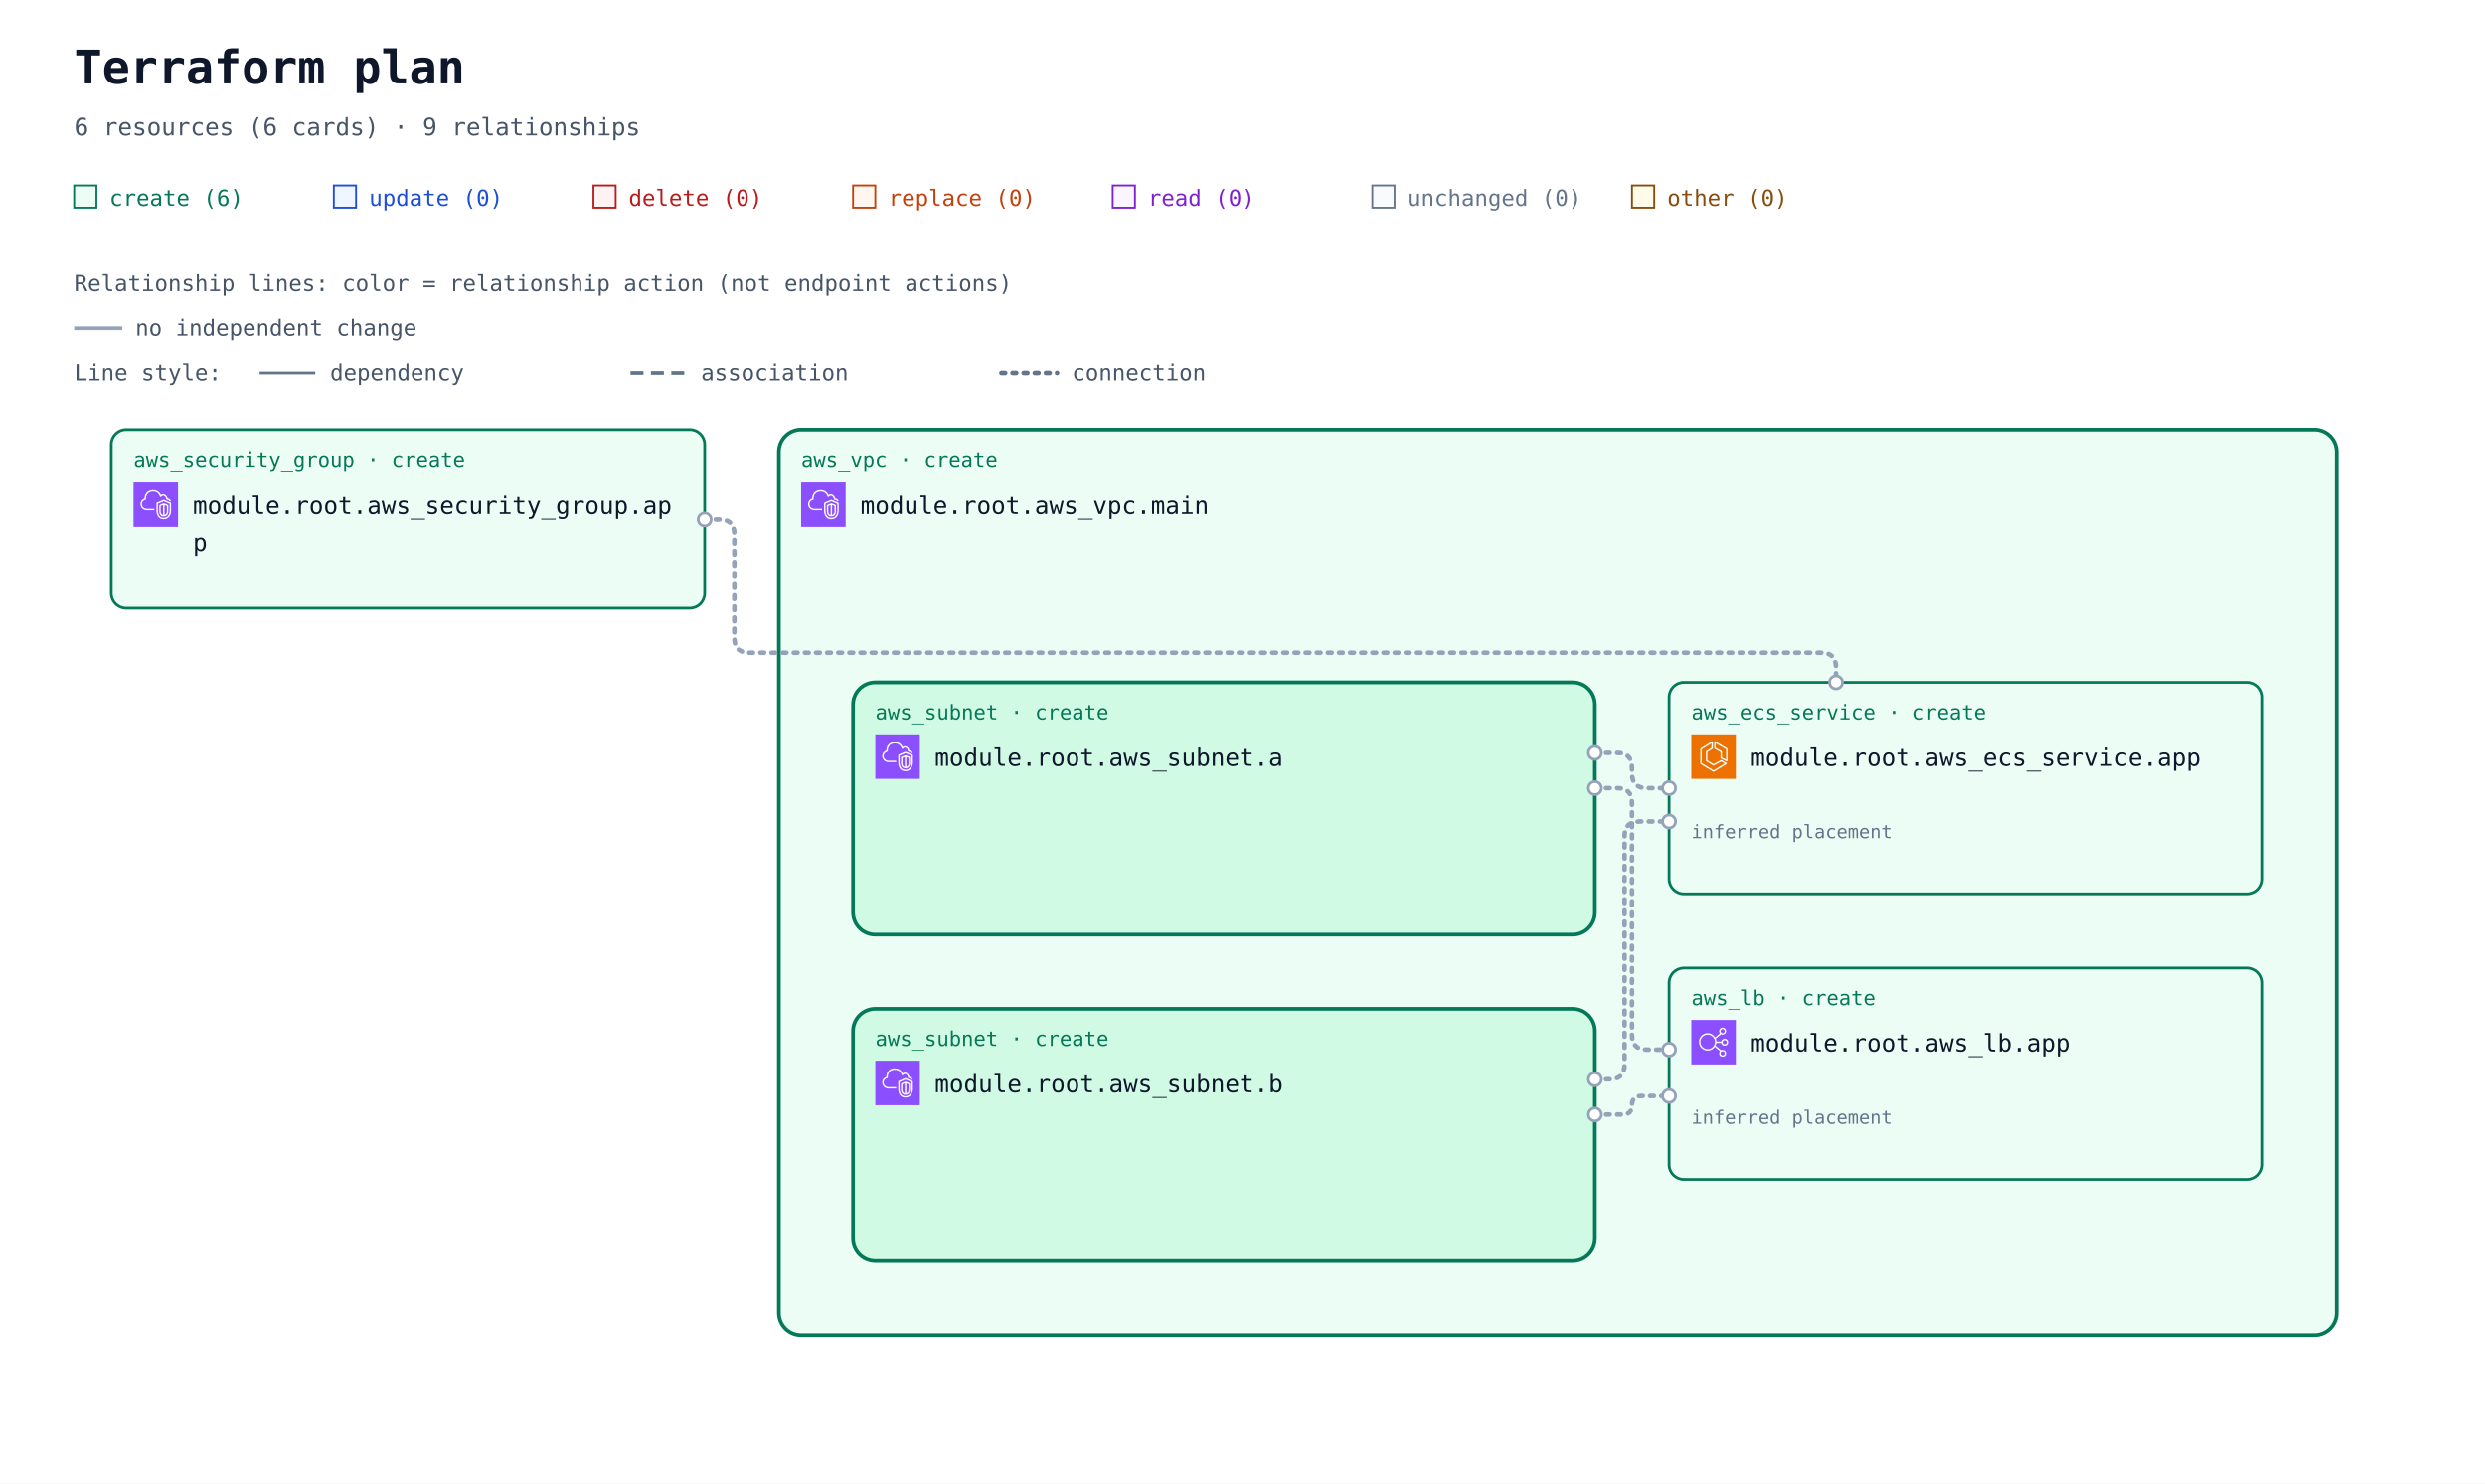
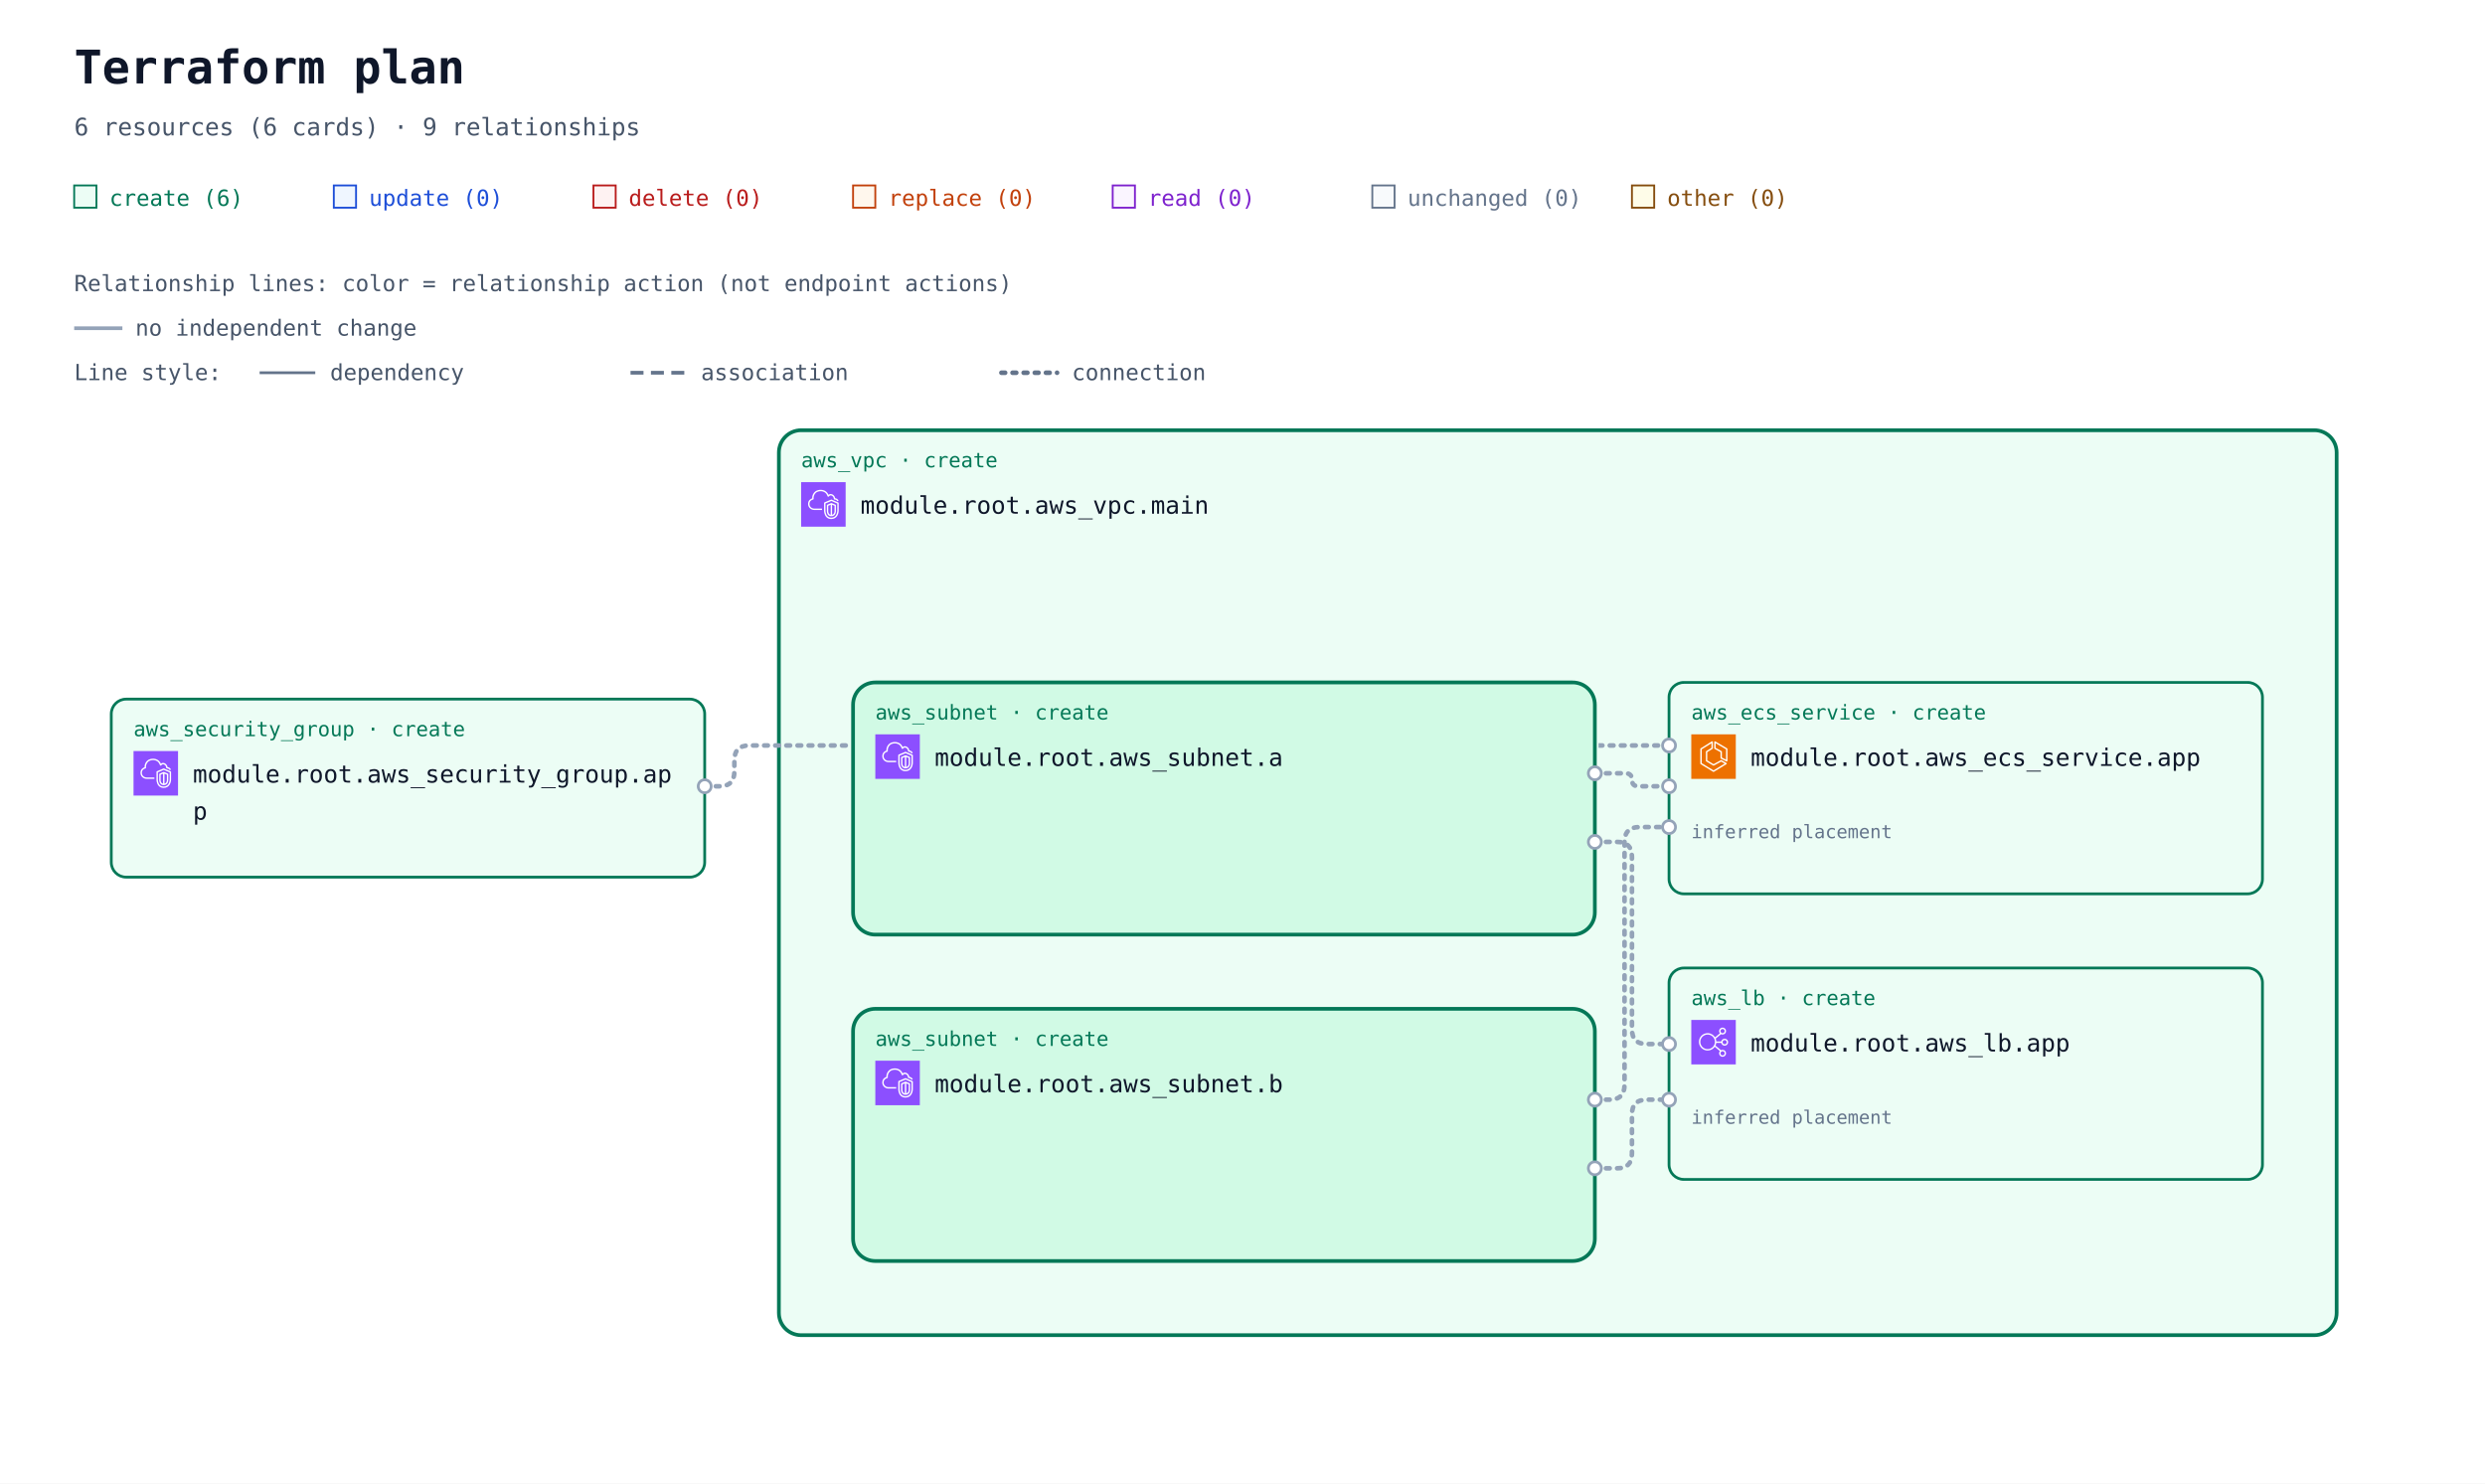
<svg xmlns="http://www.w3.org/2000/svg" width="1340" height="800" viewBox="0 0 1340 800" role="img" aria-labelledby="title description">
  <defs>
    <marker id="arrow" viewBox="0 0 10 10" refX="9" refY="5" markerWidth="7" markerHeight="7" markerUnits="userSpaceOnUse" orient="auto-start-reverse">
      <path d="M 0 0 L 10 5 L 0 10 z" fill="#94a3b8" />
    </marker>
    <symbol id="planorama-icon-aws-ecs" viewBox="0 0 64 64">
      <g>
        <g id="planorama-icon-aws-ecs-local-49636f6e2d4172636869746563747572652f34382f417263685f416d617a6f6e2d456c61737469632d436f6e7461696e65722d536572766963655f3438" stroke="none" stroke-width="1" fill="none" fill-rule="evenodd">
          <g id="planorama-icon-aws-ecs-local-49636f6e2d4172636869746563747572652d42472f34382f436f6d70757465" fill="#ED7100">
            <rect id="planorama-icon-aws-ecs-local-52656374616e676c65" x="0" y="0" width="64" height="64" />
          </g>
          <path d="M50,36.382 L44,33.382 L44,25 C44,24.637 43.803,24.302 43.485,24.126 L35,19.412 L35,12.75 L50,21.572 L50,36.382 Z M51.507,20.138 L34.507,10.139 C34.199,9.958 33.815,9.955 33.504,10.133 C33.192,10.311 33,10.642 33,11.001 L33,20 C33,20.363 33.197,20.698 33.515,20.874 L42,25.588 L42,34 C42,34.379 42.214,34.725 42.553,34.895 L50.553,38.895 C50.694,38.965 50.847,39 51,39 C51.183,39 51.365,38.95 51.525,38.851 C51.82,38.668 52,38.347 52,38 L52,21 C52,20.646 51.812,20.318 51.507,20.138 L51.507,20.138 Z M32,51.828 L15,41.439 L15,21.554 L29,12.805 L29,19.446 L21.47,24.152 C21.178,24.335 21,24.655 21,25 L21,38 C21,38.351 21.185,38.677 21.485,38.857 L31.485,44.857 C31.789,45.04 32.167,45.048 32.479,44.878 L42.988,39.146 L48.035,42.029 L32,51.828 Z M50.496,41.132 L43.496,37.132 C43.194,36.959 42.825,36.956 42.521,37.122 L32.023,42.848 L23,37.434 L23,25.554 L30.53,20.848 C30.822,20.665 31,20.345 31,20 L31,11.001 C31,10.637 30.803,10.303 30.484,10.126 C30.168,9.949 29.778,9.96 29.47,10.153 L13.47,20.152 C13.178,20.335 13,20.655 13,21 L13,42 C13,42.348 13.182,42.671 13.479,42.854 L31.479,53.854 C31.639,53.951 31.819,54 32,54 C32.181,54 32.361,53.951 32.521,53.854 L50.521,42.854 C50.823,42.669 51.005,42.339 51,41.985 C50.995,41.632 50.803,41.307 50.496,41.132 L50.496,41.132 Z" id="planorama-icon-aws-ecs-local-416d617a6f6e2d456c61737469632d436f6e7461696e65722d536572766963655f49636f6e5f34385f5371756964" fill="#FFFFFF" />
        </g>
      </g>
    </symbol>
    <symbol id="planorama-icon-aws-elb" viewBox="0 0 64 64">
      <g>
        <g id="planorama-icon-aws-elb-local-49636f6e2d4172636869746563747572652f34382f417263685f456c61737469632d4c6f61642d42616c616e63696e675f3438" stroke="none" stroke-width="1" fill="none" fill-rule="evenodd">
          <g id="planorama-icon-aws-elb-local-49636f6e2d4172636869746563747572652d42472f34382f4e6574776f726b696e672d436f6e74656e742d44656c6976657279" fill="#8C4FFF">
            <rect id="planorama-icon-aws-elb-local-52656374616e676c65" x="0" y="0" width="64" height="64" />
          </g>
          <path d="M23.5,42 C17.71,42 13,37.29 13,31.5 C13,25.71 17.71,21 23.5,21 C29.29,21 34,25.71 34,31.5 C34,37.29 29.29,42 23.5,42 M48,48 C48,49.654 46.654,51 45,51 C43.346,51 42,49.654 42,48 C42,46.346 43.346,45 45,45 C46.654,45 48,46.346 48,48 M45,13 C46.654,13 48,14.346 48,16 C48,17.654 46.654,19 45,19 C43.346,19 42,17.654 42,16 C42,14.346 43.346,13 45,13 M48,29 C49.654,29 51,30.346 51,32 C51,33.654 49.654,35 48,35 C46.346,35 45,33.654 45,32 C45,30.346 46.346,29 48,29 M35.901,33 L43.102,33 C43.565,35.279 45.586,37 48,37 C50.757,37 53,34.757 53,32 C53,29.243 50.757,27 48,27 C45.586,27 43.565,28.721 43.102,31 L35.975,31 C35.916,29.541 35.614,28.146 35.096,26.856 L42.799,20.467 C43.466,20.797 44.206,21 45,21 C47.757,21 50,18.757 50,16 C50,13.243 47.757,11 45,11 C42.243,11 40,13.243 40,16 C40,17.224 40.459,18.331 41.191,19.201 L34.172,25.024 C31.977,21.42 28.021,19 23.5,19 C16.607,19 11,24.607 11,31.5 C11,38.393 16.607,44 23.5,44 C27.743,44 31.493,41.871 33.754,38.629 L41.191,44.799 C40.459,45.669 40,46.776 40,48 C40,50.757 42.243,53 45,53 C47.757,53 50,50.757 50,48 C50,45.243 47.757,43 45,43 C44.206,43 43.466,43.203 42.799,43.533 L34.77,36.873 C35.344,35.673 35.736,34.373 35.901,33" id="planorama-icon-aws-elb-local-456c61737469632d4c6f61642d42616c616e63696e675f49636f6e5f34385f5371756964" fill="#FFFFFF" />
        </g>
      </g>
    </symbol>
    <symbol id="planorama-icon-aws-vpc" viewBox="0 0 64 64">
      <g>
        <g id="planorama-icon-aws-vpc-local-49636f6e2d4172636869746563747572652f34382f417263685f416d617a6f6e2d5669727475616c2d507269766174652d436c6f75645f3438" stroke="none" stroke-width="1" fill="none" fill-rule="evenodd">
          <g id="planorama-icon-aws-vpc-local-49636f6e2d4172636869746563747572652d42472f34382f4e6574776f726b696e672d436f6e74656e742d44656c6976657279" fill="#8C4FFF">
            <rect id="planorama-icon-aws-vpc-local-52656374616e676c65" x="0" y="0" width="64" height="64" />
          </g>
          <path d="M48,33.977 L44.499,32.508 L44.499,46.878 C47.906,46.147 47.998,42.181 48,41.995 L48,33.977 Z M42.499,46.923 L42.499,32.508 L39,33.977 L39,42.004 C39.008,42.466 39.183,46.339 42.499,46.923 L42.499,46.923 Z M43.112,30.082 C43.358,29.977 43.638,29.978 43.886,30.081 L49.387,32.39 C49.759,32.546 50,32.909 50,33.312 L50,42.004 C49.978,44.431 48.562,49.004 43.37,49.004 C38.393,49.004 37.026,44.432 37,42.015 L37,33.312 C37,32.909 37.241,32.546 37.613,32.39 L43.112,30.082 Z M52,30.792 L43.492,27.092 L35,30.668 L35,41.025 C34.999,41.09 34.963,46.009 37.807,48.894 C39.187,50.294 41.059,51.004 43.37,51.004 C51.808,51.004 51.996,41.425 52,41.018 L52,30.792 Z M54,30.136 L54,41.025 C53.973,45.173 51.716,53.004 43.37,53.004 C40.498,53.004 38.145,52.09 36.373,50.288 C32.941,46.797 32.996,41.243 33,41.008 L33,30.004 C33,29.602 33.241,29.238 33.612,29.082 L43.111,25.082 C43.363,24.976 43.647,24.978 43.897,25.087 L53.398,29.219 C53.764,29.378 54,29.738 54,30.136 L54,30.136 Z M19,38.004 L30,38.004 L30,40.004 L19,40.004 C14.216,40.004 10.271,36.483 10.02,31.988 C10.002,31.813 10,31.599 10,31.385 C10,26.086 13.654,24.038 15.919,23.278 C15.902,23.063 15.891,22.843 15.891,22.626 C15.891,18.039 18.658,13.701 22.621,12.079 C27.58,10.049 33.235,10.937 36.695,14.285 C37.718,15.282 38.604,16.596 39.343,18.206 C40.299,17.422 41.392,17.004 42.523,17.004 C45.234,17.004 48.281,19.296 48.9,23.062 C51.069,23.344 52.936,24.639 53.896,26.582 L52.104,27.469 C51.34,25.925 49.806,25.004 48,25.004 C47.471,25.004 47.033,24.591 47.002,24.063 C46.807,20.762 44.275,19.004 42.523,19.004 C41.55,19.004 40.582,19.574 39.797,20.608 C39.575,20.899 39.215,21.048 38.852,20.993 C38.49,20.938 38.187,20.691 38.062,20.348 C37.327,18.346 36.398,16.789 35.302,15.72 C32.406,12.917 27.615,12.196 23.379,13.93 C19.775,15.405 17.891,19.421 17.891,22.626 C17.891,23.026 17.947,23.503 17.993,23.886 C18.053,24.386 17.73,24.853 17.24,24.975 C15.283,25.459 12,26.937 12,31.385 C12,31.535 11.998,31.685 12.013,31.836 C12.209,35.312 15.276,38.004 19,38.004 L19,38.004 Z" id="planorama-icon-aws-vpc-local-416d617a6f6e2d5669727475616c2d507269766174652d436c6f75645f49636f6e5f34385f5371756964" fill="#FFFFFF" />
        </g>
      </g>
    </symbol>
    <mask id="container-occlusion-0" maskUnits="userSpaceOnUse" maskContentUnits="userSpaceOnUse" x="0" y="0" width="1340" height="728" style="mask-type:luminance">
      <rect width="1340" height="728" fill="white" />
      <rect x="458" y="294" width="404" height="140" rx="14" fill="black" />
    </mask>
    <mask id="container-occlusion-1" maskUnits="userSpaceOnUse" maskContentUnits="userSpaceOnUse" x="0" y="0" width="1340" height="728" style="mask-type:luminance">
      <rect width="1340" height="728" fill="white" />
      <rect x="458" y="294" width="404" height="140" rx="14" fill="black" />
      <rect x="458" y="470" width="404" height="140" rx="14" fill="black" />
    </mask>
    <mask id="container-occlusion-2" maskUnits="userSpaceOnUse" maskContentUnits="userSpaceOnUse" x="0" y="0" width="1340" height="728" style="mask-type:luminance">
      <rect width="1340" height="728" fill="white" />
      <rect x="458" y="470" width="404" height="140" rx="14" fill="black" />
    </mask>
  </defs>
  <rect width="100%" height="100%" fill="#ffffff" />
  <g font-family="ui-monospace, SFMono-Regular, Consolas, monospace">
    <text x="40" y="45" font-size="25" font-weight="700" fill="#0f172a">Terraform plan</text>
    <text x="40" y="73" font-size="13" fill="#475569">6 resources (6 cards) · 9 relationships</text>
    <rect x="40" y="100" width="12" height="12" fill="#ecfdf5" stroke="#047857" />
    <text x="59" y="111" font-size="12" fill="#047857">create (6)</text>
    <rect x="180" y="100" width="12" height="12" fill="#eff6ff" stroke="#1d4ed8" />
    <text x="199" y="111" font-size="12" fill="#1d4ed8">update (0)</text>
    <rect x="320" y="100" width="12" height="12" fill="#fef2f2" stroke="#b91c1c" />
    <text x="339" y="111" font-size="12" fill="#b91c1c">delete (0)</text>
    <rect x="460" y="100" width="12" height="12" fill="#fff7ed" stroke="#c2410c" />
    <text x="479" y="111" font-size="12" fill="#c2410c">replace (0)</text>
    <rect x="600" y="100" width="12" height="12" fill="#faf5ff" stroke="#7e22ce" />
    <text x="619" y="111" font-size="12" fill="#7e22ce">read (0)</text>
    <rect x="740" y="100" width="12" height="12" fill="#f8fafc" stroke="#64748b" />
    <text x="759" y="111" font-size="12" fill="#64748b">unchanged (0)</text>
    <rect x="880" y="100" width="12" height="12" fill="#fefce8" stroke="#854d0e" />
    <text x="899" y="111" font-size="12" fill="#854d0e">other (0)</text>
    <g id="relationship-legend" font-size="12" fill="#475569">
      <text x="40" y="157">Relationship lines: color = relationship action (not endpoint actions)</text>
      <path d="M 40 177 H 66" stroke="#94a3b8" stroke-width="2" />
      <text x="73" y="181">no independent change</text>
      <text x="40" y="205">Line style:</text>
      <path d="M 140 201 H 170" stroke="#64748b" stroke-width="1.5" />
      <text x="178" y="205">dependency</text>
      <path d="M 340 201 H 370" stroke="#64748b" stroke-width="2" stroke-dasharray="7 4" />
      <text x="378" y="205">association</text>
      <path d="M 540 201 H 570" stroke="#64748b" stroke-width="2.5" stroke-dasharray="2 4" stroke-linecap="round" />
      <text x="578" y="205">connection</text>
    </g>
    <g transform="translate(0 72)">
      <g data-architecture="true" transform="translate(0 0)">
        <g data-container="resource-6177735f7670632e6d61696e-current">
          <rect x="420" y="160" width="840" height="488" rx="12" fill="#ecfdf5" stroke="#047857" stroke-width="2" data-mode="managed" />
        </g>
        <g data-container="resource-6177735f7375626e65742e61-current">
          <rect x="460" y="296" width="400" height="136" rx="12" fill="#d1fae5" stroke="#047857" stroke-width="2" data-mode="managed" />
        </g>
        <g data-container="resource-6177735f7375626e65742e62-current">
          <rect x="460" y="472" width="400" height="136" rx="12" fill="#d1fae5" stroke="#047857" stroke-width="2" data-mode="managed" />
        </g>
-         <path d="M 380 208 L 388 208 Q 396 208 396 216 L 396 272 Q 396 280 404 280 L 982 280 Q 990 280 990 288 L 990 296 " data-edge-kind="connection" data-directionality="undirected" data-source="resource-6177735f73656375726974795f67726f75702e617070-current" data-target="resource-6177735f6563735f736572766963652e617070-current" fill="none" stroke="#94a3b8" stroke-width="2.5" stroke-dasharray="2 4" stroke-linecap="round" stroke-linejoin="round" mask="url(#container-occlusion-1)" />
-         <path d="M 860 334 L 872 334 Q 880 334 880 342 L 880 345 Q 880 353 888 353 L 900 353 " data-edge-kind="connection" data-directionality="undirected" data-source="resource-6177735f7375626e65742e61-current" data-target="resource-6177735f6563735f736572766963652e617070-current" fill="none" stroke="#94a3b8" stroke-width="2.5" stroke-dasharray="2 4" stroke-linecap="round" stroke-linejoin="round" mask="url(#container-occlusion-2)" />
-         <path d="M 860 353 L 872 353 Q 880 353 880 361 L 880 486 Q 880 494 888 494 L 900 494 " data-edge-kind="connection" data-directionality="undirected" data-source="resource-6177735f7375626e65742e61-current" data-target="resource-6177735f6c622e617070-current" fill="none" stroke="#94a3b8" stroke-width="2.5" stroke-dasharray="2 4" stroke-linecap="round" stroke-linejoin="round" mask="url(#container-occlusion-2)" />
-         <path d="M 860 510 L 868 510 Q 876 510 876 502 L 876 379 Q 876 371 884 371 L 900 371 " data-edge-kind="connection" data-directionality="undirected" data-source="resource-6177735f7375626e65742e62-current" data-target="resource-6177735f6563735f736572766963652e617070-current" fill="none" stroke="#94a3b8" stroke-width="2.5" stroke-dasharray="2 4" stroke-linecap="round" stroke-linejoin="round" mask="url(#container-occlusion-0)" />
-         <path d="M 860 529 L 875 529 Q 880 529 880 524 L 880 524 Q 880 519 885 519 L 900 519 " data-edge-kind="connection" data-directionality="undirected" data-source="resource-6177735f7375626e65742e62-current" data-target="resource-6177735f6c622e617070-current" fill="none" stroke="#94a3b8" stroke-width="2.5" stroke-dasharray="2 4" stroke-linecap="round" stroke-linejoin="round" mask="url(#container-occlusion-0)" />
+         <path d="M 380 352 L 388 352 Q 396 352 396 344 L 396 338 Q 396 330 404 330 L 900 330 " data-edge-kind="connection" data-directionality="undirected" data-source="resource-6177735f73656375726974795f67726f75702e617070-current" data-target="resource-6177735f6563735f736572766963652e617070-current" fill="none" stroke="#94a3b8" stroke-width="2.5" stroke-dasharray="2 4" stroke-linecap="round" stroke-linejoin="round" mask="url(#container-occlusion-1)" />
+         <path d="M 860 345 L 876.5 345 Q 880 345 880 348.5 L 880 348.5 Q 880 352 883.5 352 L 900 352 " data-edge-kind="connection" data-directionality="undirected" data-source="resource-6177735f7375626e65742e61-current" data-target="resource-6177735f6563735f736572766963652e617070-current" fill="none" stroke="#94a3b8" stroke-width="2.5" stroke-dasharray="2 4" stroke-linecap="round" stroke-linejoin="round" mask="url(#container-occlusion-2)" />
+         <path d="M 860 382 L 872 382 Q 880 382 880 390 L 880 483 Q 880 491 888 491 L 900 491 " data-edge-kind="connection" data-directionality="undirected" data-source="resource-6177735f7375626e65742e61-current" data-target="resource-6177735f6c622e617070-current" fill="none" stroke="#94a3b8" stroke-width="2.5" stroke-dasharray="2 4" stroke-linecap="round" stroke-linejoin="round" mask="url(#container-occlusion-2)" />
+         <path d="M 860 521 L 868 521 Q 876 521 876 513 L 876 382 Q 876 374 884 374 L 900 374 " data-edge-kind="connection" data-directionality="undirected" data-source="resource-6177735f7375626e65742e62-current" data-target="resource-6177735f6563735f736572766963652e617070-current" fill="none" stroke="#94a3b8" stroke-width="2.5" stroke-dasharray="2 4" stroke-linecap="round" stroke-linejoin="round" mask="url(#container-occlusion-0)" />
+         <path d="M 860 558 L 872 558 Q 880 558 880 550 L 880 529 Q 880 521 888 521 L 900 521 " data-edge-kind="connection" data-directionality="undirected" data-source="resource-6177735f7375626e65742e62-current" data-target="resource-6177735f6c622e617070-current" fill="none" stroke="#94a3b8" stroke-width="2.5" stroke-dasharray="2 4" stroke-linecap="round" stroke-linejoin="round" mask="url(#container-occlusion-0)" />
        <g data-edge-kind="containment" data-source="resource-6177735f7670632e6d61696e-current" data-target="resource-6177735f7375626e65742e61-current" />
        <g data-edge-kind="containment" data-source="resource-6177735f7670632e6d61696e-current" data-target="resource-6177735f7375626e65742e62-current" />
        <g data-edge-kind="containment" data-source="resource-6177735f7670632e6d61696e-current" data-target="resource-6177735f6563735f736572766963652e617070-current" />
        <g data-edge-kind="containment" data-source="resource-6177735f7670632e6d61696e-current" data-target="resource-6177735f6c622e617070-current" />
        <g id="resource-6177735f6563735f736572766963652e617070-current" data-architecture-id="terraform:6177735f6563735f736572766963652e617070-current" data-qualified-address="module.root.aws_ecs_service.app" data-terraform-address="aws_ecs_service.app">
          <rect x="900" y="296" width="320" height="114" rx="8" fill="#ecfdf5" stroke="#047857" stroke-width="1.5" data-mode="managed" />
          <text x="912" y="316" font-size="11" fill="#047857">aws_ecs_service · create</text>
          <use href="#planorama-icon-aws-ecs" x="912" y="324" width="24" height="24" aria-hidden="true" />
          <text x="944" y="341" font-size="13" fill="#0f172a">module.root.aws_ecs_service.app</text>
          <text x="912" y="398" font-size="10" fill="#64748b" data-role="controller" />
          <text x="912" y="380" font-size="10" fill="#64748b" data-placement="inferred">inferred placement</text>
        </g>
        <g id="resource-6177735f6c622e617070-current" data-architecture-id="terraform:6177735f6c622e617070-current" data-qualified-address="module.root.aws_lb.app" data-terraform-address="aws_lb.app">
          <rect x="900" y="450" width="320" height="114" rx="8" fill="#ecfdf5" stroke="#047857" stroke-width="1.5" data-mode="managed" />
          <text x="912" y="470" font-size="11" fill="#047857">aws_lb · create</text>
          <use href="#planorama-icon-aws-elb" x="912" y="478" width="24" height="24" aria-hidden="true" />
          <text x="944" y="495" font-size="13" fill="#0f172a">module.root.aws_lb.app</text>
          <text x="912" y="552" font-size="10" fill="#64748b" />
          <text x="912" y="534" font-size="10" fill="#64748b" data-placement="inferred">inferred placement</text>
        </g>
        <g id="resource-6177735f73656375726974795f67726f75702e617070-current" data-architecture-id="terraform:6177735f73656375726974795f67726f75702e617070-current" data-qualified-address="module.root.aws_security_group.app" data-terraform-address="aws_security_group.app">
-           <rect x="60" y="160" width="320" height="96" rx="8" fill="#ecfdf5" stroke="#047857" stroke-width="1.5" data-mode="managed" />
-           <text x="72" y="180" font-size="11" fill="#047857">aws_security_group · create</text>
-           <use href="#planorama-icon-aws-vpc" x="72" y="188" width="24" height="24" aria-hidden="true" />
-           <text x="104" y="205" font-size="13" fill="#0f172a">module.root.aws_security_group.ap</text>
-           <text x="104" y="225" font-size="13" fill="#0f172a">p</text>
-           <text x="72" y="244" font-size="10" fill="#64748b" data-role="policy" />
+           <rect x="60" y="305" width="320" height="96" rx="8" fill="#ecfdf5" stroke="#047857" stroke-width="1.5" data-mode="managed" />
+           <text x="72" y="325" font-size="11" fill="#047857">aws_security_group · create</text>
+           <use href="#planorama-icon-aws-vpc" x="72" y="333" width="24" height="24" aria-hidden="true" />
+           <text x="104" y="350" font-size="13" fill="#0f172a">module.root.aws_security_group.ap</text>
+           <text x="104" y="370" font-size="13" fill="#0f172a">p</text>
+           <text x="72" y="389" font-size="10" fill="#64748b" data-role="policy" />
        </g>
        <g id="resource-6177735f7375626e65742e61-current" data-architecture-id="terraform:6177735f7375626e65742e61-current" data-qualified-address="module.root.aws_subnet.a" data-terraform-address="aws_subnet.a">
          <text x="472" y="316" font-size="11" fill="#047857">aws_subnet · create</text>
          <use href="#planorama-icon-aws-vpc" x="472" y="324" width="24" height="24" aria-hidden="true" />
          <text x="504" y="341" font-size="13" fill="#0f172a">module.root.aws_subnet.a</text>
          <text x="472" y="380" font-size="10" fill="#64748b" />
        </g>
        <g id="resource-6177735f7375626e65742e62-current" data-architecture-id="terraform:6177735f7375626e65742e62-current" data-qualified-address="module.root.aws_subnet.b" data-terraform-address="aws_subnet.b">
          <text x="472" y="492" font-size="11" fill="#047857">aws_subnet · create</text>
          <use href="#planorama-icon-aws-vpc" x="472" y="500" width="24" height="24" aria-hidden="true" />
          <text x="504" y="517" font-size="13" fill="#0f172a">module.root.aws_subnet.b</text>
          <text x="472" y="556" font-size="10" fill="#64748b" />
        </g>
        <g id="resource-6177735f7670632e6d61696e-current" data-architecture-id="terraform:6177735f7670632e6d61696e-current" data-qualified-address="module.root.aws_vpc.main" data-terraform-address="aws_vpc.main">
          <text x="432" y="180" font-size="11" fill="#047857">aws_vpc · create</text>
          <use href="#planorama-icon-aws-vpc" x="432" y="188" width="24" height="24" aria-hidden="true" />
          <text x="464" y="205" font-size="13" fill="#0f172a">module.root.aws_vpc.main</text>
          <text x="432" y="244" font-size="10" fill="#64748b" />
        </g>
        <g data-endpoints="true" data-source="resource-6177735f73656375726974795f67726f75702e617070-current" data-target="resource-6177735f6563735f736572766963652e617070-current" aria-hidden="true">
-           <circle data-endpoint="source" cx="380" cy="208" r="3.5" fill="#ffffff" stroke="#94a3b8" stroke-width="1.5" />
-           <circle data-endpoint="target" cx="990" cy="296" r="3.5" fill="#ffffff" stroke="#94a3b8" stroke-width="1.5" />
+           <circle data-endpoint="source" cx="380" cy="352" r="3.5" fill="#ffffff" stroke="#94a3b8" stroke-width="1.5" />
+           <circle data-endpoint="target" cx="900" cy="330" r="3.5" fill="#ffffff" stroke="#94a3b8" stroke-width="1.5" />
        </g>
        <g data-endpoints="true" data-source="resource-6177735f7375626e65742e61-current" data-target="resource-6177735f6563735f736572766963652e617070-current" aria-hidden="true">
-           <circle data-endpoint="source" cx="860" cy="334" r="3.5" fill="#ffffff" stroke="#94a3b8" stroke-width="1.5" />
-           <circle data-endpoint="target" cx="900" cy="353" r="3.5" fill="#ffffff" stroke="#94a3b8" stroke-width="1.5" />
+           <circle data-endpoint="source" cx="860" cy="345" r="3.5" fill="#ffffff" stroke="#94a3b8" stroke-width="1.5" />
+           <circle data-endpoint="target" cx="900" cy="352" r="3.5" fill="#ffffff" stroke="#94a3b8" stroke-width="1.5" />
        </g>
        <g data-endpoints="true" data-source="resource-6177735f7375626e65742e61-current" data-target="resource-6177735f6c622e617070-current" aria-hidden="true">
-           <circle data-endpoint="source" cx="860" cy="353" r="3.5" fill="#ffffff" stroke="#94a3b8" stroke-width="1.5" />
-           <circle data-endpoint="target" cx="900" cy="494" r="3.5" fill="#ffffff" stroke="#94a3b8" stroke-width="1.5" />
+           <circle data-endpoint="source" cx="860" cy="382" r="3.5" fill="#ffffff" stroke="#94a3b8" stroke-width="1.5" />
+           <circle data-endpoint="target" cx="900" cy="491" r="3.5" fill="#ffffff" stroke="#94a3b8" stroke-width="1.5" />
        </g>
        <g data-endpoints="true" data-source="resource-6177735f7375626e65742e62-current" data-target="resource-6177735f6563735f736572766963652e617070-current" aria-hidden="true">
-           <circle data-endpoint="source" cx="860" cy="510" r="3.5" fill="#ffffff" stroke="#94a3b8" stroke-width="1.5" />
-           <circle data-endpoint="target" cx="900" cy="371" r="3.5" fill="#ffffff" stroke="#94a3b8" stroke-width="1.5" />
+           <circle data-endpoint="source" cx="860" cy="521" r="3.5" fill="#ffffff" stroke="#94a3b8" stroke-width="1.5" />
+           <circle data-endpoint="target" cx="900" cy="374" r="3.5" fill="#ffffff" stroke="#94a3b8" stroke-width="1.5" />
        </g>
        <g data-endpoints="true" data-source="resource-6177735f7375626e65742e62-current" data-target="resource-6177735f6c622e617070-current" aria-hidden="true">
-           <circle data-endpoint="source" cx="860" cy="529" r="3.5" fill="#ffffff" stroke="#94a3b8" stroke-width="1.5" />
-           <circle data-endpoint="target" cx="900" cy="519" r="3.5" fill="#ffffff" stroke="#94a3b8" stroke-width="1.5" />
+           <circle data-endpoint="source" cx="860" cy="558" r="3.5" fill="#ffffff" stroke="#94a3b8" stroke-width="1.5" />
+           <circle data-endpoint="target" cx="900" cy="521" r="3.5" fill="#ffffff" stroke="#94a3b8" stroke-width="1.5" />
        </g>
      </g>
    </g>
  </g>
</svg>
